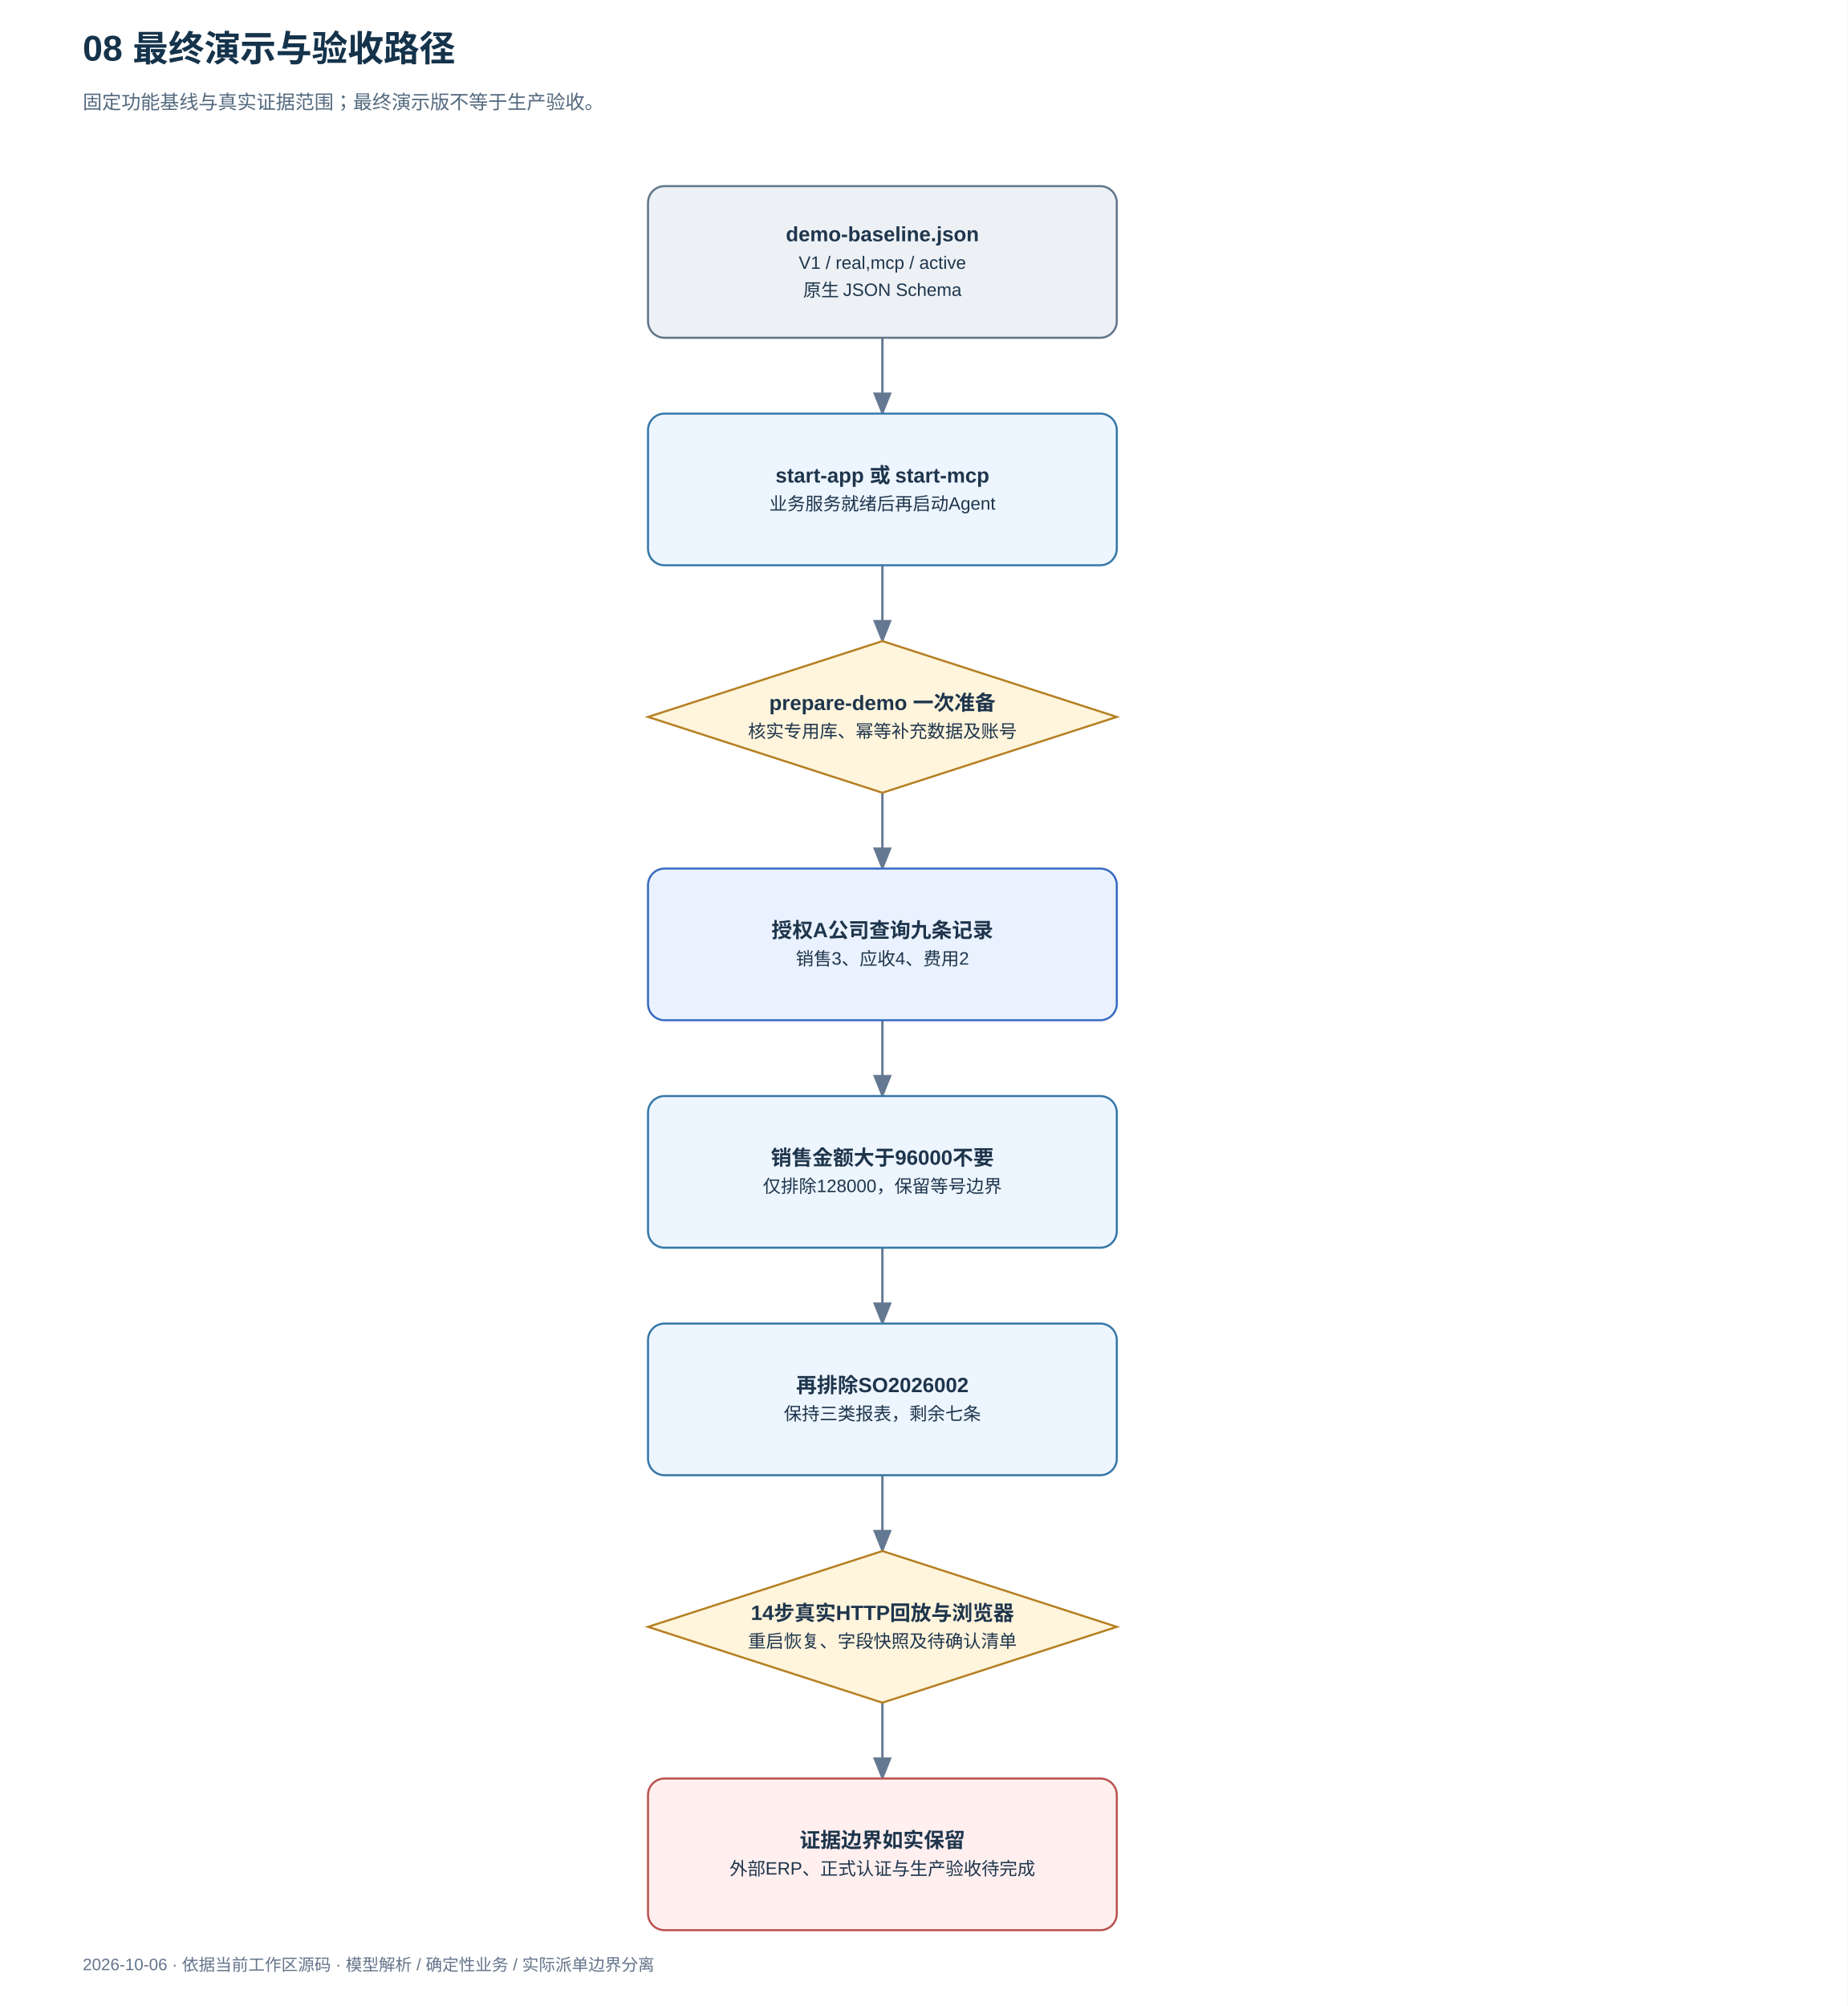
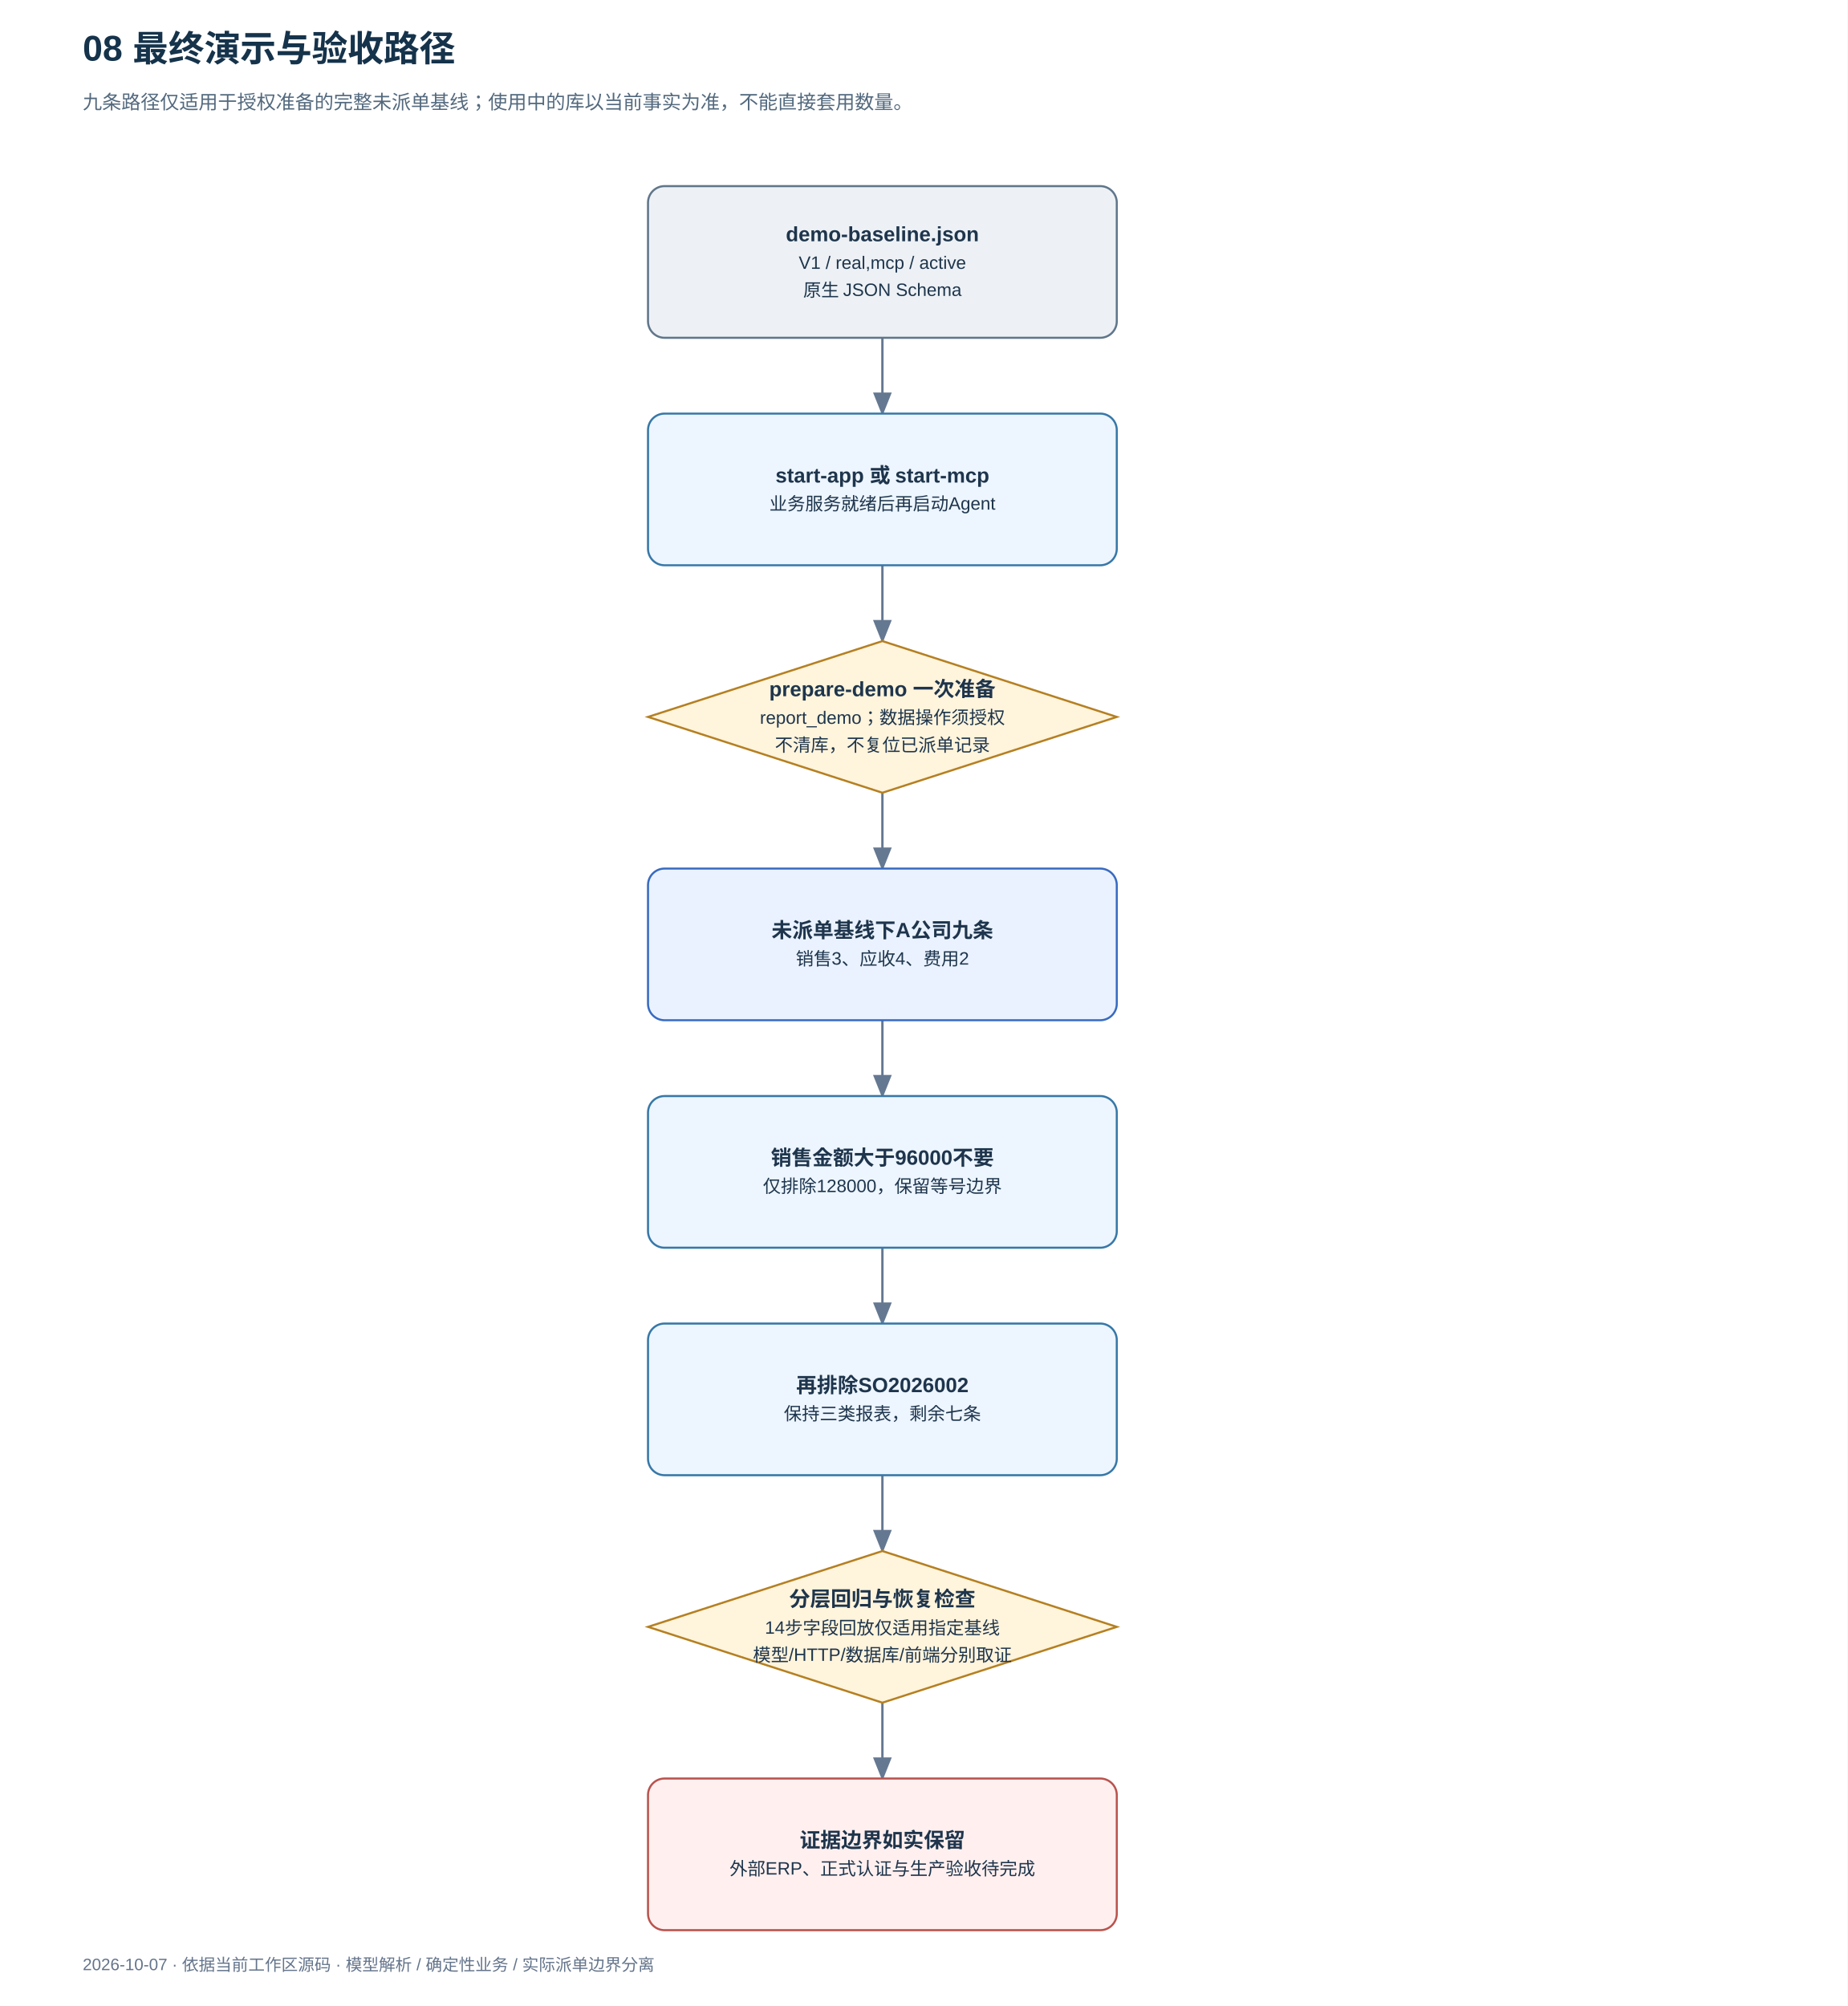
<svg xmlns="http://www.w3.org/2000/svg" width="1340" height="1455" viewBox="0 0 1340 1455" role="img" aria-label="08 最终演示与验收路径">
  <defs>
    <marker id="arrow7" markerWidth="10" markerHeight="8" refX="9" refY="4" orient="auto">
      <path d="M0,0 L10,4 L0,8 Z" fill="#657891" />
    </marker>
  </defs>
  <rect width="100%" height="100%" fill="#fff" />
  <g font-family="Microsoft YaHei,PingFang SC,Arial,sans-serif">
    <text x="60" y="44" font-size="26" font-weight="700" fill="#15334b">08 最终演示与验收路径</text>
-     <text x="60" y="79" font-size="14" fill="#53697e">固定功能基线与真实证据范围；最终演示版不等于生产验收。</text>
+     <text x="60" y="79" font-size="14" fill="#53697e">九条路径仅适用于授权准备的完整未派单基线；使用中的库以当前事实为准，不能直接套用数量。</text>
    <path d="M640,245 L640,300" fill="none" stroke="#657891" stroke-width="1.7" marker-end="url(#arrow7)" />
    <path d="M640,410 L640,465" fill="none" stroke="#657891" stroke-width="1.7" marker-end="url(#arrow7)" />
    <path d="M640,575 L640,630" fill="none" stroke="#657891" stroke-width="1.7" marker-end="url(#arrow7)" />
    <path d="M640,740 L640,795" fill="none" stroke="#657891" stroke-width="1.7" marker-end="url(#arrow7)" />
    <path d="M640,905 L640,960" fill="none" stroke="#657891" stroke-width="1.7" marker-end="url(#arrow7)" />
    <path d="M640,1070 L640,1125" fill="none" stroke="#657891" stroke-width="1.7" marker-end="url(#arrow7)" />
    <path d="M640,1235 L640,1290" fill="none" stroke="#657891" stroke-width="1.7" marker-end="url(#arrow7)" />
    <rect x="470" y="135" width="340" height="110" rx="12" fill="#edf1f5" stroke="#60768b" stroke-width="1.5" />
    <text x="640" y="175" text-anchor="middle" font-size="15" font-weight="700" fill="#1e354c">demo-baseline.json</text>
    <text x="640" y="195" text-anchor="middle" font-size="13" font-weight="400" fill="#1e354c">V1 / real,mcp / active</text>
    <text x="640" y="215" text-anchor="middle" font-size="13" font-weight="400" fill="#1e354c">原生 JSON Schema</text>
    <rect x="470" y="300" width="340" height="110" rx="12" fill="#edf5ff" stroke="#3778a8" stroke-width="1.5" />
    <text x="640" y="350" text-anchor="middle" font-size="15" font-weight="700" fill="#1e354c">start-app 或 start-mcp</text>
    <text x="640" y="370" text-anchor="middle" font-size="13" font-weight="400" fill="#1e354c">业务服务就绪后再启动Agent</text>
    <polygon points="640,465 810,520 640,575 470,520" fill="#fff4dc" stroke="#b58022" stroke-width="1.5" />
-     <text x="640" y="515" text-anchor="middle" font-size="15" font-weight="700" fill="#1e354c">prepare-demo 一次准备</text>
-     <text x="640" y="535" text-anchor="middle" font-size="13" font-weight="400" fill="#1e354c">核实专用库、幂等补充数据及账号</text>
+     <text x="640" y="505" text-anchor="middle" font-size="15" font-weight="700" fill="#1e354c">prepare-demo 一次准备</text>
+     <text x="640" y="525" text-anchor="middle" font-size="13" font-weight="400" fill="#1e354c">report_demo；数据操作须授权</text>
+     <text x="640" y="545" text-anchor="middle" font-size="13" font-weight="400" fill="#1e354c">不清库，不复位已派单记录</text>
    <rect x="470" y="630" width="340" height="110" rx="12" fill="#eaf2ff" stroke="#386bc1" stroke-width="1.5" />
-     <text x="640" y="680" text-anchor="middle" font-size="15" font-weight="700" fill="#1e354c">授权A公司查询九条记录</text>
+     <text x="640" y="680" text-anchor="middle" font-size="15" font-weight="700" fill="#1e354c">未派单基线下A公司九条</text>
    <text x="640" y="700" text-anchor="middle" font-size="13" font-weight="400" fill="#1e354c">销售3、应收4、费用2</text>
    <rect x="470" y="795" width="340" height="110" rx="12" fill="#edf5ff" stroke="#3778a8" stroke-width="1.5" />
    <text x="640" y="845" text-anchor="middle" font-size="15" font-weight="700" fill="#1e354c">销售金额大于96000不要</text>
    <text x="640" y="865" text-anchor="middle" font-size="13" font-weight="400" fill="#1e354c">仅排除128000，保留等号边界</text>
    <rect x="470" y="960" width="340" height="110" rx="12" fill="#edf5ff" stroke="#3778a8" stroke-width="1.5" />
    <text x="640" y="1010" text-anchor="middle" font-size="15" font-weight="700" fill="#1e354c">再排除SO2026002</text>
    <text x="640" y="1030" text-anchor="middle" font-size="13" font-weight="400" fill="#1e354c">保持三类报表，剩余七条</text>
    <polygon points="640,1125 810,1180 640,1235 470,1180" fill="#fff4dc" stroke="#b58022" stroke-width="1.5" />
-     <text x="640" y="1175" text-anchor="middle" font-size="15" font-weight="700" fill="#1e354c">14步真实HTTP回放与浏览器</text>
-     <text x="640" y="1195" text-anchor="middle" font-size="13" font-weight="400" fill="#1e354c">重启恢复、字段快照及待确认清单</text>
+     <text x="640" y="1165" text-anchor="middle" font-size="15" font-weight="700" fill="#1e354c">分层回归与恢复检查</text>
+     <text x="640" y="1185" text-anchor="middle" font-size="13" font-weight="400" fill="#1e354c">14步字段回放仅适用指定基线</text>
+     <text x="640" y="1205" text-anchor="middle" font-size="13" font-weight="400" fill="#1e354c">模型/HTTP/数据库/前端分别取证</text>
    <rect x="470" y="1290" width="340" height="110" rx="12" fill="#fff0ef" stroke="#ba534e" stroke-width="1.5" />
    <text x="640" y="1340" text-anchor="middle" font-size="15" font-weight="700" fill="#1e354c">证据边界如实保留</text>
    <text x="640" y="1360" text-anchor="middle" font-size="13" font-weight="400" fill="#1e354c">外部ERP、正式认证与生产验收待完成</text>
-     <text x="60" y="1429" font-size="12" fill="#64748b">2026-10-06 · 依据当前工作区源码 · 模型解析 / 确定性业务 / 实际派单边界分离</text>
+     <text x="60" y="1429" font-size="12" fill="#64748b">2026-10-07 · 依据当前工作区源码 · 模型解析 / 确定性业务 / 实际派单边界分离</text>
  </g>
</svg>
